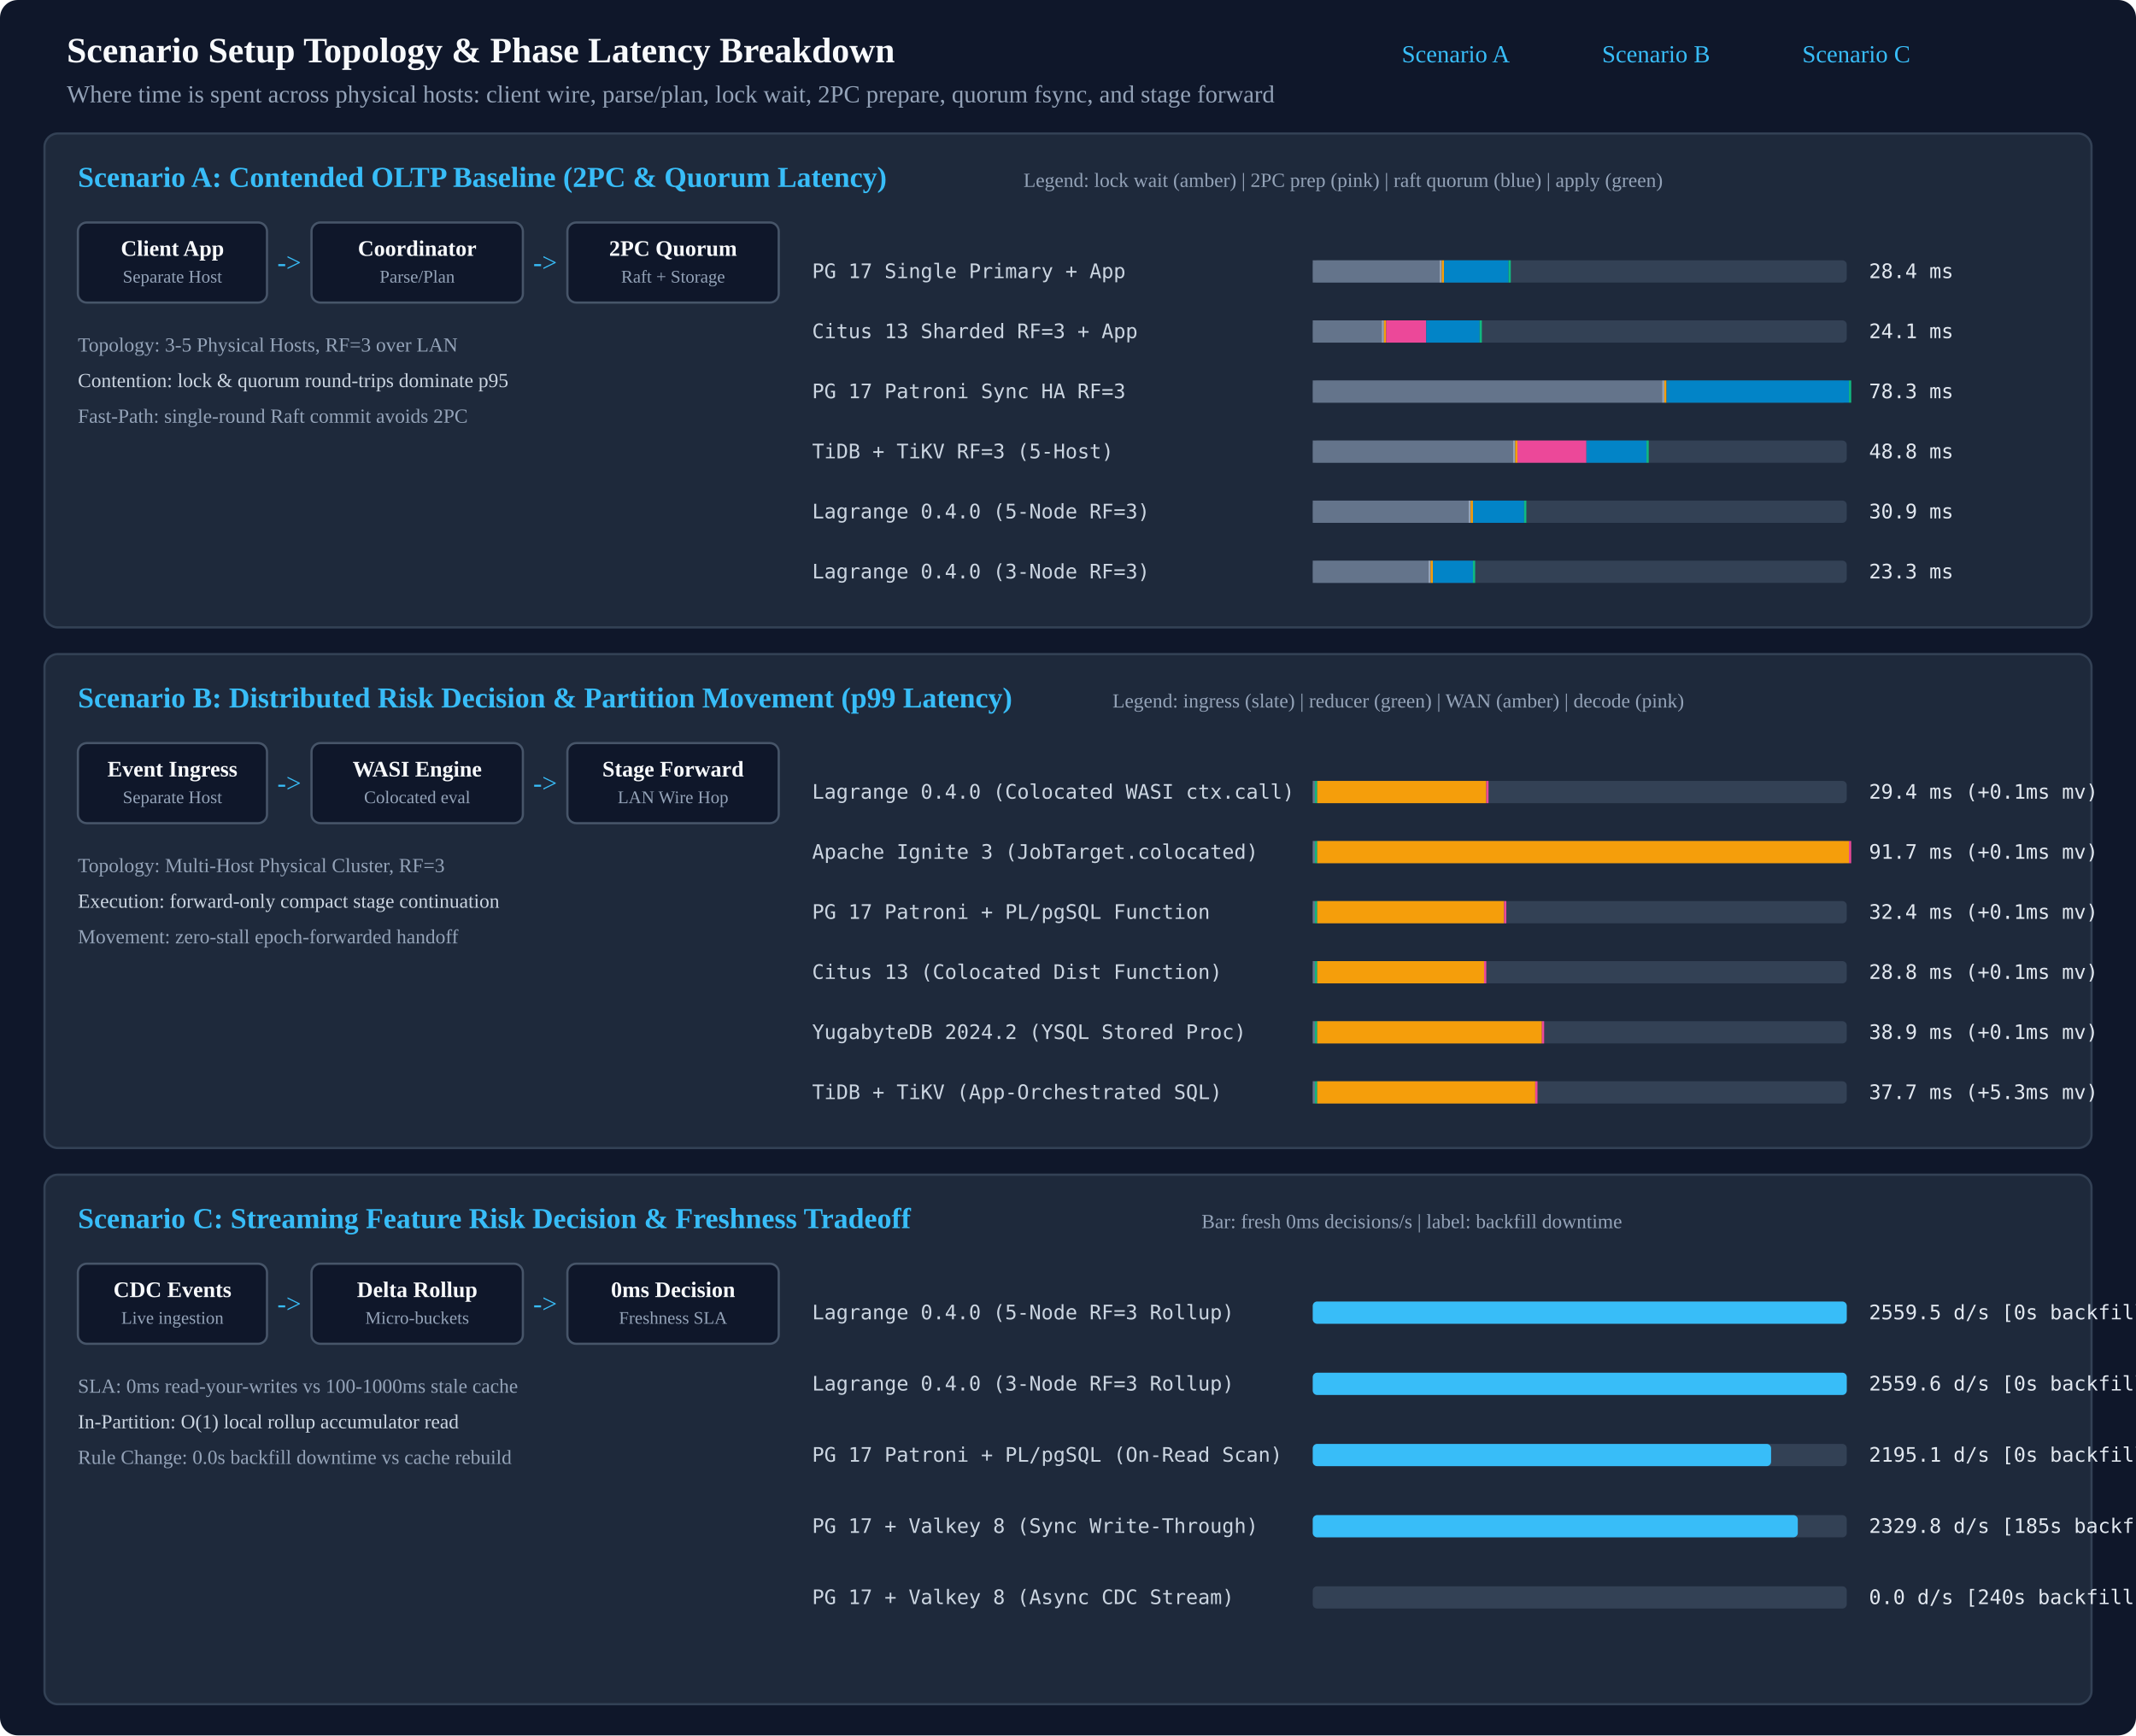
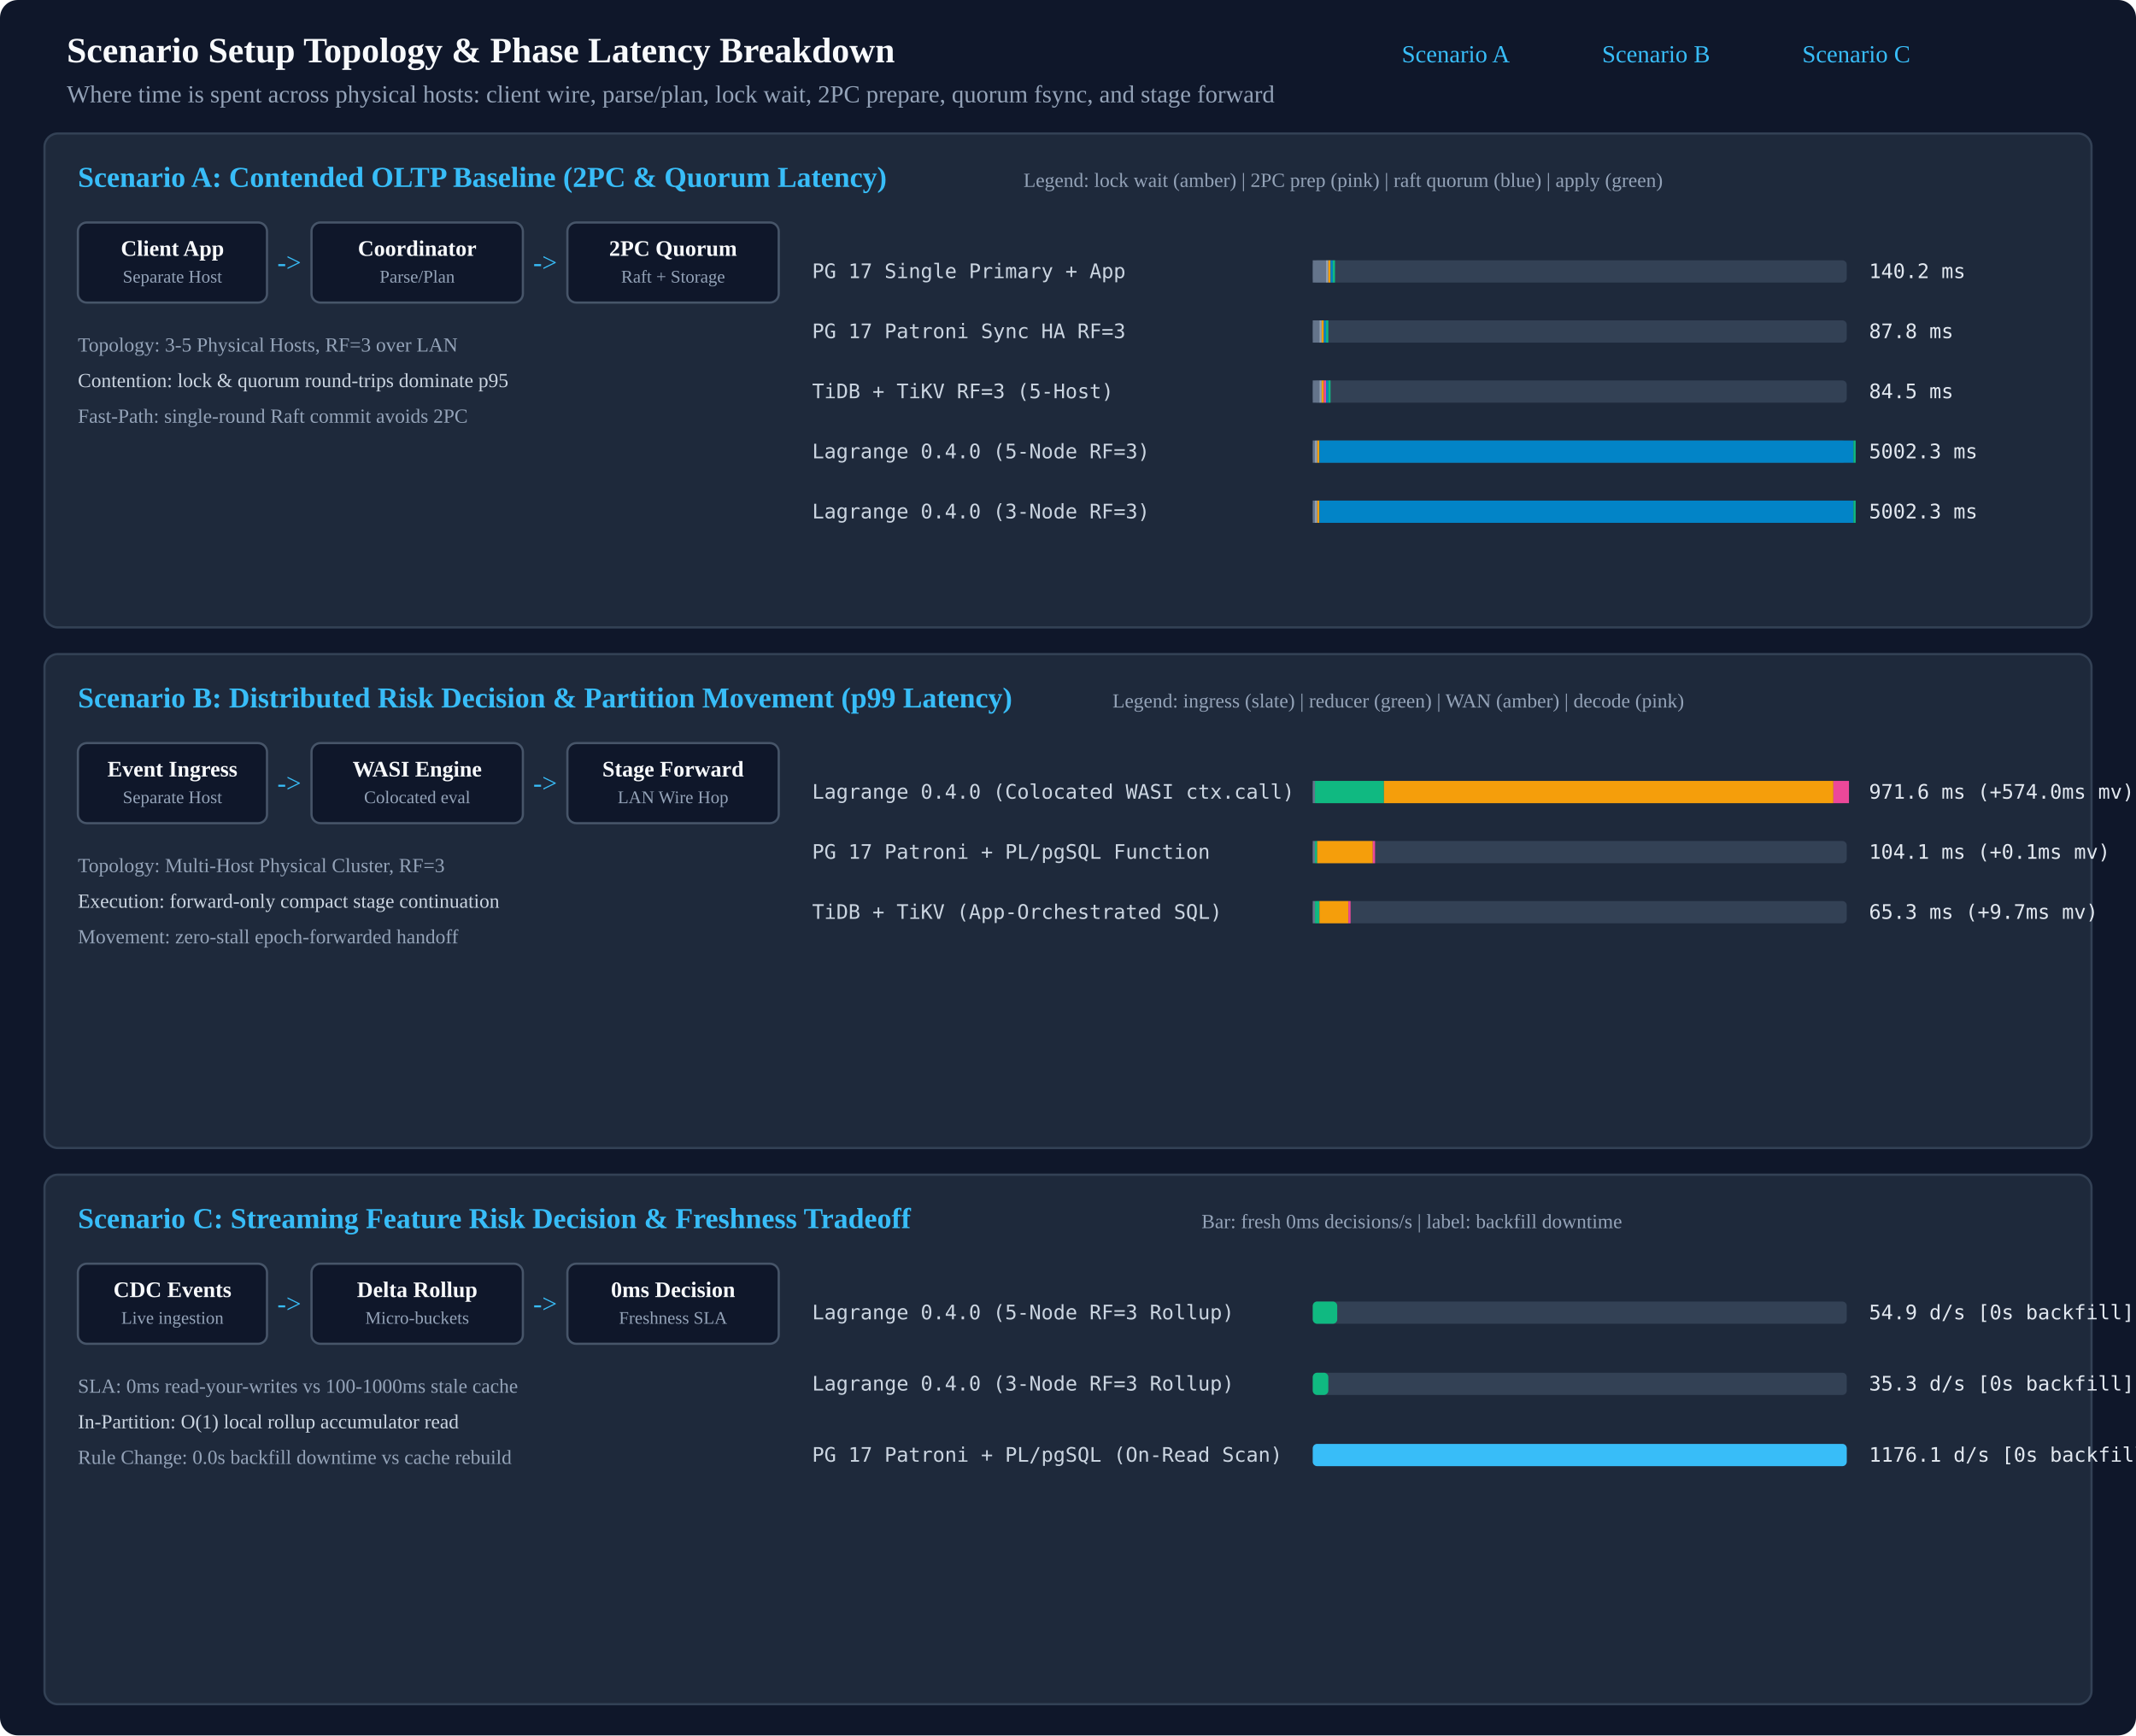
<svg xmlns="http://www.w3.org/2000/svg" viewBox="0 0 960 780" width="960" height="780">
  <rect width="960" height="780" fill="#0f172a" rx="8" />
  <text x="30" y="28" fill="#f8fafc" font-size="16" font-weight="bold">Scenario Setup Topology &amp; Phase Latency Breakdown</text>
  <text x="30" y="46" fill="#94a3b8" font-size="11">Where time is spent across physical hosts: client wire, parse/plan, lock wait, 2PC prepare, quorum fsync, and stage forward</text>
  <a href="tidb-reference-scenarios.md#scenario-a-tidb-oltp-baseline">
    <text x="630" y="28" fill="#38bdf8" font-size="11">Scenario A</text>
  </a>
  <a href="tidb-reference-scenarios.md#scenario-b-tidb-distributed-risk-decision">
    <text x="720" y="28" fill="#38bdf8" font-size="11">Scenario B</text>
  </a>
  <a href="tidb-reference-scenarios.md#scenario-c-streaming-feature-risk-decision">
    <text x="810" y="28" fill="#38bdf8" font-size="11">Scenario C</text>
  </a>
  <rect x="20" y="60" width="920" height="222" fill="#1e293b" rx="6" stroke="#334155" />
  <a href="tidb-reference-scenarios.md#scenario-a-tidb-oltp-baseline">
    <text x="35" y="84" fill="#38bdf8" font-size="13" font-weight="bold">Scenario A: Contended OLTP Baseline (2PC &amp; Quorum Latency)</text>
  </a>
  <text x="460" y="84" fill="#94a3b8" font-size="9">Legend: lock wait (amber) | 2PC prep (pink) | raft quorum (blue) | apply (green)</text>
  <rect x="35" y="100" width="85" height="36" fill="#0f172a" rx="4" stroke="#475569" />
  <text x="77.5" y="115" fill="#f8fafc" font-size="10" font-weight="bold" text-anchor="middle">Client App</text>
  <text x="77.5" y="127" fill="#94a3b8" font-size="8" text-anchor="middle">Separate Host</text>
  <text x="130" y="122" fill="#38bdf8" font-size="12" text-anchor="middle">-&gt;</text>
  <rect x="140" y="100" width="95" height="36" fill="#0f172a" rx="4" stroke="#475569" />
  <text x="187.5" y="115" fill="#f8fafc" font-size="10" font-weight="bold" text-anchor="middle">Coordinator</text>
  <text x="187.5" y="127" fill="#94a3b8" font-size="8" text-anchor="middle">Parse/Plan</text>
  <text x="245" y="122" fill="#38bdf8" font-size="12" text-anchor="middle">-&gt;</text>
  <rect x="255" y="100" width="95" height="36" fill="#0f172a" rx="4" stroke="#475569" />
  <text x="302.5" y="115" fill="#f8fafc" font-size="10" font-weight="bold" text-anchor="middle">2PC Quorum</text>
  <text x="302.5" y="127" fill="#94a3b8" font-size="8" text-anchor="middle">Raft + Storage</text>
  <text x="35" y="158" fill="#94a3b8" font-size="9">Topology: 3-5 Physical Hosts, RF=3 over LAN</text>
  <text x="35" y="174" fill="#cbd5e1" font-size="9">Contention: lock &amp; quorum round-trips dominate p95</text>
  <text x="35" y="190" fill="#94a3b8" font-size="9">Fast-Path: single-round Raft commit avoids 2PC</text>
  <text x="365" y="125" fill="#cbd5e1" font-size="9" font-family="monospace">PG 17 Single Primary + App</text>
  <rect x="590" y="117" width="240" height="10" fill="#334155" rx="2" />
-   <rect x="590" y="117" width="57" height="10" fill="#64748b" />
-   <rect x="647" y="117" width="1" height="10" fill="#94a3b8" />
-   <rect x="648" y="117" width="1" height="10" fill="#f59e0b" />
-   <rect x="649" y="117" width="29" height="10" fill="#0284c7" />
-   <rect x="678" y="117" width="1" height="10" fill="#10b981" />
-   <text x="840" y="125" fill="#e2e8f0" font-size="9" font-family="monospace">28.4 ms</text>
-   <text x="365" y="152" fill="#cbd5e1" font-size="9" font-family="monospace">Citus 13 Sharded RF=3 + App</text>
+   <rect x="590" y="117" width="6" height="10" fill="#64748b" />
+   <rect x="596" y="117" width="1" height="10" fill="#94a3b8" />
+   <rect x="597" y="117" width="1" height="10" fill="#f59e0b" />
+   <rect x="598" y="117" width="1" height="10" fill="#0284c7" />
+   <rect x="599" y="117" width="1" height="10" fill="#10b981" />
+   <text x="840" y="125" fill="#e2e8f0" font-size="9" font-family="monospace">140.2 ms</text>
+   <text x="365" y="152" fill="#cbd5e1" font-size="9" font-family="monospace">PG 17 Patroni Sync HA RF=3</text>
  <rect x="590" y="144" width="240" height="10" fill="#334155" rx="2" />
-   <rect x="590" y="144" width="31" height="10" fill="#64748b" />
-   <rect x="621" y="144" width="1" height="10" fill="#94a3b8" />
-   <rect x="622" y="144" width="1" height="10" fill="#f59e0b" />
-   <rect x="623" y="144" width="18" height="10" fill="#ec4899" />
-   <rect x="641" y="144" width="24" height="10" fill="#0284c7" />
-   <rect x="665" y="144" width="1" height="10" fill="#10b981" />
-   <text x="840" y="152" fill="#e2e8f0" font-size="9" font-family="monospace">24.1 ms</text>
-   <text x="365" y="179" fill="#cbd5e1" font-size="9" font-family="monospace">PG 17 Patroni Sync HA RF=3</text>
+   <rect x="590" y="144" width="3" height="10" fill="#64748b" />
+   <rect x="593" y="144" width="1" height="10" fill="#94a3b8" />
+   <rect x="594" y="144" width="1" height="10" fill="#f59e0b" />
+   <rect x="595" y="144" width="1" height="10" fill="#0284c7" />
+   <rect x="596" y="144" width="1" height="10" fill="#10b981" />
+   <text x="840" y="152" fill="#e2e8f0" font-size="9" font-family="monospace">87.8 ms</text>
+   <text x="365" y="179" fill="#cbd5e1" font-size="9" font-family="monospace">TiDB + TiKV RF=3 (5-Host)</text>
  <rect x="590" y="171" width="240" height="10" fill="#334155" rx="2" />
-   <rect x="590" y="171" width="157" height="10" fill="#64748b" />
-   <rect x="747" y="171" width="1" height="10" fill="#94a3b8" />
-   <rect x="748" y="171" width="1" height="10" fill="#f59e0b" />
-   <rect x="749" y="171" width="82" height="10" fill="#0284c7" />
-   <rect x="831" y="171" width="1" height="10" fill="#10b981" />
-   <text x="840" y="179" fill="#e2e8f0" font-size="9" font-family="monospace">78.3 ms</text>
-   <text x="365" y="206" fill="#cbd5e1" font-size="9" font-family="monospace">TiDB + TiKV RF=3 (5-Host)</text>
+   <rect x="590" y="171" width="3" height="10" fill="#64748b" />
+   <rect x="593" y="171" width="1" height="10" fill="#94a3b8" />
+   <rect x="594" y="171" width="1" height="10" fill="#f59e0b" />
+   <rect x="595" y="171" width="1" height="10" fill="#ec4899" />
+   <rect x="596" y="171" width="1" height="10" fill="#0284c7" />
+   <rect x="597" y="171" width="1" height="10" fill="#10b981" />
+   <text x="840" y="179" fill="#e2e8f0" font-size="9" font-family="monospace">84.5 ms</text>
+   <text x="365" y="206" fill="#cbd5e1" font-size="9" font-family="monospace">Lagrange 0.4.0 (5-Node RF=3)</text>
  <rect x="590" y="198" width="240" height="10" fill="#334155" rx="2" />
-   <rect x="590" y="198" width="90" height="10" fill="#64748b" />
-   <rect x="680" y="198" width="1" height="10" fill="#94a3b8" />
-   <rect x="681" y="198" width="1" height="10" fill="#f59e0b" />
-   <rect x="682" y="198" width="31" height="10" fill="#ec4899" />
-   <rect x="713" y="198" width="27" height="10" fill="#0284c7" />
-   <rect x="740" y="198" width="1" height="10" fill="#10b981" />
-   <text x="840" y="206" fill="#e2e8f0" font-size="9" font-family="monospace">48.8 ms</text>
-   <text x="365" y="233" fill="#cbd5e1" font-size="9" font-family="monospace">Lagrange 0.4.0 (5-Node RF=3)</text>
+   <rect x="590" y="198" width="1" height="10" fill="#64748b" />
+   <rect x="591" y="198" width="1" height="10" fill="#94a3b8" />
+   <rect x="592" y="198" width="1" height="10" fill="#f59e0b" />
+   <rect x="593" y="198" width="240" height="10" fill="#0284c7" />
+   <rect x="833" y="198" width="1" height="10" fill="#10b981" />
+   <text x="840" y="206" fill="#e2e8f0" font-size="9" font-family="monospace">5002.3 ms</text>
+   <text x="365" y="233" fill="#cbd5e1" font-size="9" font-family="monospace">Lagrange 0.4.0 (3-Node RF=3)</text>
  <rect x="590" y="225" width="240" height="10" fill="#334155" rx="2" />
-   <rect x="590" y="225" width="70" height="10" fill="#64748b" />
-   <rect x="660" y="225" width="1" height="10" fill="#94a3b8" />
-   <rect x="661" y="225" width="1" height="10" fill="#f59e0b" />
-   <rect x="662" y="225" width="23" height="10" fill="#0284c7" />
-   <rect x="685" y="225" width="1" height="10" fill="#10b981" />
-   <text x="840" y="233" fill="#e2e8f0" font-size="9" font-family="monospace">30.9 ms</text>
-   <text x="365" y="260" fill="#cbd5e1" font-size="9" font-family="monospace">Lagrange 0.4.0 (3-Node RF=3)</text>
-   <rect x="590" y="252" width="240" height="10" fill="#334155" rx="2" />
-   <rect x="590" y="252" width="52" height="10" fill="#64748b" />
-   <rect x="642" y="252" width="1" height="10" fill="#94a3b8" />
-   <rect x="643" y="252" width="1" height="10" fill="#f59e0b" />
-   <rect x="644" y="252" width="18" height="10" fill="#0284c7" />
-   <rect x="662" y="252" width="1" height="10" fill="#10b981" />
-   <text x="840" y="260" fill="#e2e8f0" font-size="9" font-family="monospace">23.3 ms</text>
+   <rect x="590" y="225" width="1" height="10" fill="#64748b" />
+   <rect x="591" y="225" width="1" height="10" fill="#94a3b8" />
+   <rect x="592" y="225" width="1" height="10" fill="#f59e0b" />
+   <rect x="593" y="225" width="240" height="10" fill="#0284c7" />
+   <rect x="833" y="225" width="1" height="10" fill="#10b981" />
+   <text x="840" y="233" fill="#e2e8f0" font-size="9" font-family="monospace">5002.3 ms</text>
  <rect x="20" y="294" width="920" height="222" fill="#1e293b" rx="6" stroke="#334155" />
  <a href="tidb-reference-scenarios.md#scenario-b-tidb-distributed-risk-decision">
    <text x="35" y="318" fill="#38bdf8" font-size="13" font-weight="bold">Scenario B: Distributed Risk Decision &amp; Partition Movement (p99 Latency)</text>
  </a>
  <text x="500" y="318" fill="#94a3b8" font-size="9">Legend: ingress (slate) | reducer (green) | WAN (amber) | decode (pink)</text>
  <rect x="35" y="334" width="85" height="36" fill="#0f172a" rx="4" stroke="#475569" />
  <text x="77.5" y="349" fill="#f8fafc" font-size="10" font-weight="bold" text-anchor="middle">Event Ingress</text>
  <text x="77.5" y="361" fill="#94a3b8" font-size="8" text-anchor="middle">Separate Host</text>
  <text x="130" y="356" fill="#38bdf8" font-size="12" text-anchor="middle">-&gt;</text>
  <rect x="140" y="334" width="95" height="36" fill="#0f172a" rx="4" stroke="#475569" />
  <text x="187.5" y="349" fill="#f8fafc" font-size="10" font-weight="bold" text-anchor="middle">WASI Engine</text>
  <text x="187.5" y="361" fill="#94a3b8" font-size="8" text-anchor="middle">Colocated eval</text>
  <text x="245" y="356" fill="#38bdf8" font-size="12" text-anchor="middle">-&gt;</text>
  <rect x="255" y="334" width="95" height="36" fill="#0f172a" rx="4" stroke="#475569" />
  <text x="302.5" y="349" fill="#f8fafc" font-size="10" font-weight="bold" text-anchor="middle">Stage Forward</text>
  <text x="302.5" y="361" fill="#94a3b8" font-size="8" text-anchor="middle">LAN Wire Hop</text>
  <text x="35" y="392" fill="#94a3b8" font-size="9">Topology: Multi-Host Physical Cluster, RF=3</text>
  <text x="35" y="408" fill="#cbd5e1" font-size="9">Execution: forward-only compact stage continuation</text>
  <text x="35" y="424" fill="#94a3b8" font-size="9">Movement: zero-stall epoch-forwarded handoff</text>
  <text x="365" y="359" fill="#cbd5e1" font-size="9" font-family="monospace">Lagrange 0.4.0 (Colocated WASI ctx.call)</text>
  <rect x="590" y="351" width="240" height="10" fill="#334155" rx="2" />
  <rect x="590" y="351" width="1" height="10" fill="#64748b" />
-   <rect x="591" y="351" width="1" height="10" fill="#10b981" />
-   <rect x="592" y="351" width="76" height="10" fill="#f59e0b" />
-   <rect x="668" y="351" width="1" height="10" fill="#ec4899" />
-   <text x="840" y="359" fill="#e2e8f0" font-size="9" font-family="monospace">29.4 ms (+0.1ms mv)</text>
-   <text x="365" y="386" fill="#cbd5e1" font-size="9" font-family="monospace">Apache Ignite 3 (JobTarget.colocated)</text>
+   <rect x="591" y="351" width="31" height="10" fill="#10b981" />
+   <rect x="622" y="351" width="202" height="10" fill="#f59e0b" />
+   <rect x="824" y="351" width="7" height="10" fill="#ec4899" />
+   <text x="840" y="359" fill="#e2e8f0" font-size="9" font-family="monospace">971.6 ms (+574.0ms mv)</text>
+   <text x="365" y="386" fill="#cbd5e1" font-size="9" font-family="monospace">PG 17 Patroni + PL/pgSQL Function</text>
  <rect x="590" y="378" width="240" height="10" fill="#334155" rx="2" />
  <rect x="590" y="378" width="1" height="10" fill="#64748b" />
  <rect x="591" y="378" width="1" height="10" fill="#10b981" />
-   <rect x="592" y="378" width="239" height="10" fill="#f59e0b" />
-   <rect x="831" y="378" width="1" height="10" fill="#ec4899" />
-   <text x="840" y="386" fill="#e2e8f0" font-size="9" font-family="monospace">91.7 ms (+0.1ms mv)</text>
-   <text x="365" y="413" fill="#cbd5e1" font-size="9" font-family="monospace">PG 17 Patroni + PL/pgSQL Function</text>
+   <rect x="592" y="378" width="25" height="10" fill="#f59e0b" />
+   <rect x="617" y="378" width="1" height="10" fill="#ec4899" />
+   <text x="840" y="386" fill="#e2e8f0" font-size="9" font-family="monospace">104.1 ms (+0.1ms mv)</text>
+   <text x="365" y="413" fill="#cbd5e1" font-size="9" font-family="monospace">TiDB + TiKV (App-Orchestrated SQL)</text>
  <rect x="590" y="405" width="240" height="10" fill="#334155" rx="2" />
  <rect x="590" y="405" width="1" height="10" fill="#64748b" />
-   <rect x="591" y="405" width="1" height="10" fill="#10b981" />
-   <rect x="592" y="405" width="84" height="10" fill="#f59e0b" />
-   <rect x="676" y="405" width="1" height="10" fill="#ec4899" />
-   <text x="840" y="413" fill="#e2e8f0" font-size="9" font-family="monospace">32.4 ms (+0.1ms mv)</text>
-   <text x="365" y="440" fill="#cbd5e1" font-size="9" font-family="monospace">Citus 13 (Colocated Dist Function)</text>
-   <rect x="590" y="432" width="240" height="10" fill="#334155" rx="2" />
-   <rect x="590" y="432" width="1" height="10" fill="#64748b" />
-   <rect x="591" y="432" width="1" height="10" fill="#10b981" />
-   <rect x="592" y="432" width="75" height="10" fill="#f59e0b" />
-   <rect x="667" y="432" width="1" height="10" fill="#ec4899" />
-   <text x="840" y="440" fill="#e2e8f0" font-size="9" font-family="monospace">28.8 ms (+0.1ms mv)</text>
-   <text x="365" y="467" fill="#cbd5e1" font-size="9" font-family="monospace">YugabyteDB 2024.2 (YSQL Stored Proc)</text>
-   <rect x="590" y="459" width="240" height="10" fill="#334155" rx="2" />
-   <rect x="590" y="459" width="1" height="10" fill="#64748b" />
-   <rect x="591" y="459" width="1" height="10" fill="#10b981" />
-   <rect x="592" y="459" width="101" height="10" fill="#f59e0b" />
-   <rect x="693" y="459" width="1" height="10" fill="#ec4899" />
-   <text x="840" y="467" fill="#e2e8f0" font-size="9" font-family="monospace">38.9 ms (+0.1ms mv)</text>
-   <text x="365" y="494" fill="#cbd5e1" font-size="9" font-family="monospace">TiDB + TiKV (App-Orchestrated SQL)</text>
-   <rect x="590" y="486" width="240" height="10" fill="#334155" rx="2" />
-   <rect x="590" y="486" width="1" height="10" fill="#64748b" />
-   <rect x="591" y="486" width="1" height="10" fill="#10b981" />
-   <rect x="592" y="486" width="98" height="10" fill="#f59e0b" />
-   <rect x="690" y="486" width="1" height="10" fill="#ec4899" />
-   <text x="840" y="494" fill="#e2e8f0" font-size="9" font-family="monospace">37.7 ms (+5.3ms mv)</text>
+   <rect x="591" y="405" width="2" height="10" fill="#10b981" />
+   <rect x="593" y="405" width="13" height="10" fill="#f59e0b" />
+   <rect x="606" y="405" width="1" height="10" fill="#ec4899" />
+   <text x="840" y="413" fill="#e2e8f0" font-size="9" font-family="monospace">65.3 ms (+9.7ms mv)</text>
  <rect x="20" y="528" width="920" height="238" fill="#1e293b" rx="6" stroke="#334155" />
  <a href="tidb-reference-scenarios.md#scenario-c-streaming-feature-risk-decision">
    <text x="35" y="552" fill="#38bdf8" font-size="13" font-weight="bold">Scenario C: Streaming Feature Risk Decision &amp; Freshness Tradeoff</text>
  </a>
  <text x="540" y="552" fill="#94a3b8" font-size="9">Bar: fresh 0ms decisions/s | label: backfill downtime</text>
  <rect x="35" y="568" width="85" height="36" fill="#0f172a" rx="4" stroke="#475569" />
  <text x="77.5" y="583" fill="#f8fafc" font-size="10" font-weight="bold" text-anchor="middle">CDC Events</text>
  <text x="77.5" y="595" fill="#94a3b8" font-size="8" text-anchor="middle">Live ingestion</text>
  <text x="130" y="590" fill="#38bdf8" font-size="12" text-anchor="middle">-&gt;</text>
  <rect x="140" y="568" width="95" height="36" fill="#0f172a" rx="4" stroke="#475569" />
  <text x="187.5" y="583" fill="#f8fafc" font-size="10" font-weight="bold" text-anchor="middle">Delta Rollup</text>
  <text x="187.5" y="595" fill="#94a3b8" font-size="8" text-anchor="middle">Micro-buckets</text>
  <text x="245" y="590" fill="#38bdf8" font-size="12" text-anchor="middle">-&gt;</text>
  <rect x="255" y="568" width="95" height="36" fill="#0f172a" rx="4" stroke="#475569" />
  <text x="302.5" y="583" fill="#f8fafc" font-size="10" font-weight="bold" text-anchor="middle">0ms Decision</text>
  <text x="302.5" y="595" fill="#94a3b8" font-size="8" text-anchor="middle">Freshness SLA</text>
  <text x="35" y="626" fill="#94a3b8" font-size="9">SLA: 0ms read-your-writes vs 100-1000ms stale cache</text>
  <text x="35" y="642" fill="#cbd5e1" font-size="9">In-Partition: O(1) local rollup accumulator read</text>
  <text x="35" y="658" fill="#94a3b8" font-size="9">Rule Change: 0.0s backfill downtime vs cache rebuild</text>
  <text x="365" y="593" fill="#cbd5e1" font-size="9" font-family="monospace">Lagrange 0.4.0 (5-Node RF=3 Rollup)</text>
  <rect x="590" y="585" width="240" height="10" fill="#334155" rx="2" />
-   <rect x="590" y="585" width="240" height="10" fill="#38bdf8" rx="2" />
-   <text x="840" y="593" fill="#e2e8f0" font-size="9" font-family="monospace">2559.5 d/s [0s backfill]</text>
+   <rect x="590" y="585" width="11" height="10" fill="#10b981" rx="2" />
+   <text x="840" y="593" fill="#e2e8f0" font-size="9" font-family="monospace">54.9 d/s [0s backfill]</text>
  <text x="365" y="625" fill="#cbd5e1" font-size="9" font-family="monospace">Lagrange 0.4.0 (3-Node RF=3 Rollup)</text>
  <rect x="590" y="617" width="240" height="10" fill="#334155" rx="2" />
-   <rect x="590" y="617" width="240" height="10" fill="#38bdf8" rx="2" />
-   <text x="840" y="625" fill="#e2e8f0" font-size="9" font-family="monospace">2559.6 d/s [0s backfill]</text>
+   <rect x="590" y="617" width="7" height="10" fill="#10b981" rx="2" />
+   <text x="840" y="625" fill="#e2e8f0" font-size="9" font-family="monospace">35.3 d/s [0s backfill]</text>
  <text x="365" y="657" fill="#cbd5e1" font-size="9" font-family="monospace">PG 17 Patroni + PL/pgSQL (On-Read Scan)</text>
  <rect x="590" y="649" width="240" height="10" fill="#334155" rx="2" />
-   <rect x="590" y="649" width="206" height="10" fill="#38bdf8" rx="2" />
-   <text x="840" y="657" fill="#e2e8f0" font-size="9" font-family="monospace">2195.1 d/s [0s backfill]</text>
-   <text x="365" y="689" fill="#cbd5e1" font-size="9" font-family="monospace">PG 17 + Valkey 8 (Sync Write-Through)</text>
-   <rect x="590" y="681" width="240" height="10" fill="#334155" rx="2" />
-   <rect x="590" y="681" width="218" height="10" fill="#38bdf8" rx="2" />
-   <text x="840" y="689" fill="#e2e8f0" font-size="9" font-family="monospace">2329.8 d/s [185s backfill]</text>
-   <text x="365" y="721" fill="#cbd5e1" font-size="9" font-family="monospace">PG 17 + Valkey 8 (Async CDC Stream)</text>
-   <rect x="590" y="713" width="240" height="10" fill="#334155" rx="2" />
-   <text x="840" y="721" fill="#e2e8f0" font-size="9" font-family="monospace">0.0 d/s [240s backfill]</text>
+   <rect x="590" y="649" width="240" height="10" fill="#38bdf8" rx="2" />
+   <text x="840" y="657" fill="#e2e8f0" font-size="9" font-family="monospace">1176.1 d/s [0s backfill]</text>
</svg>
